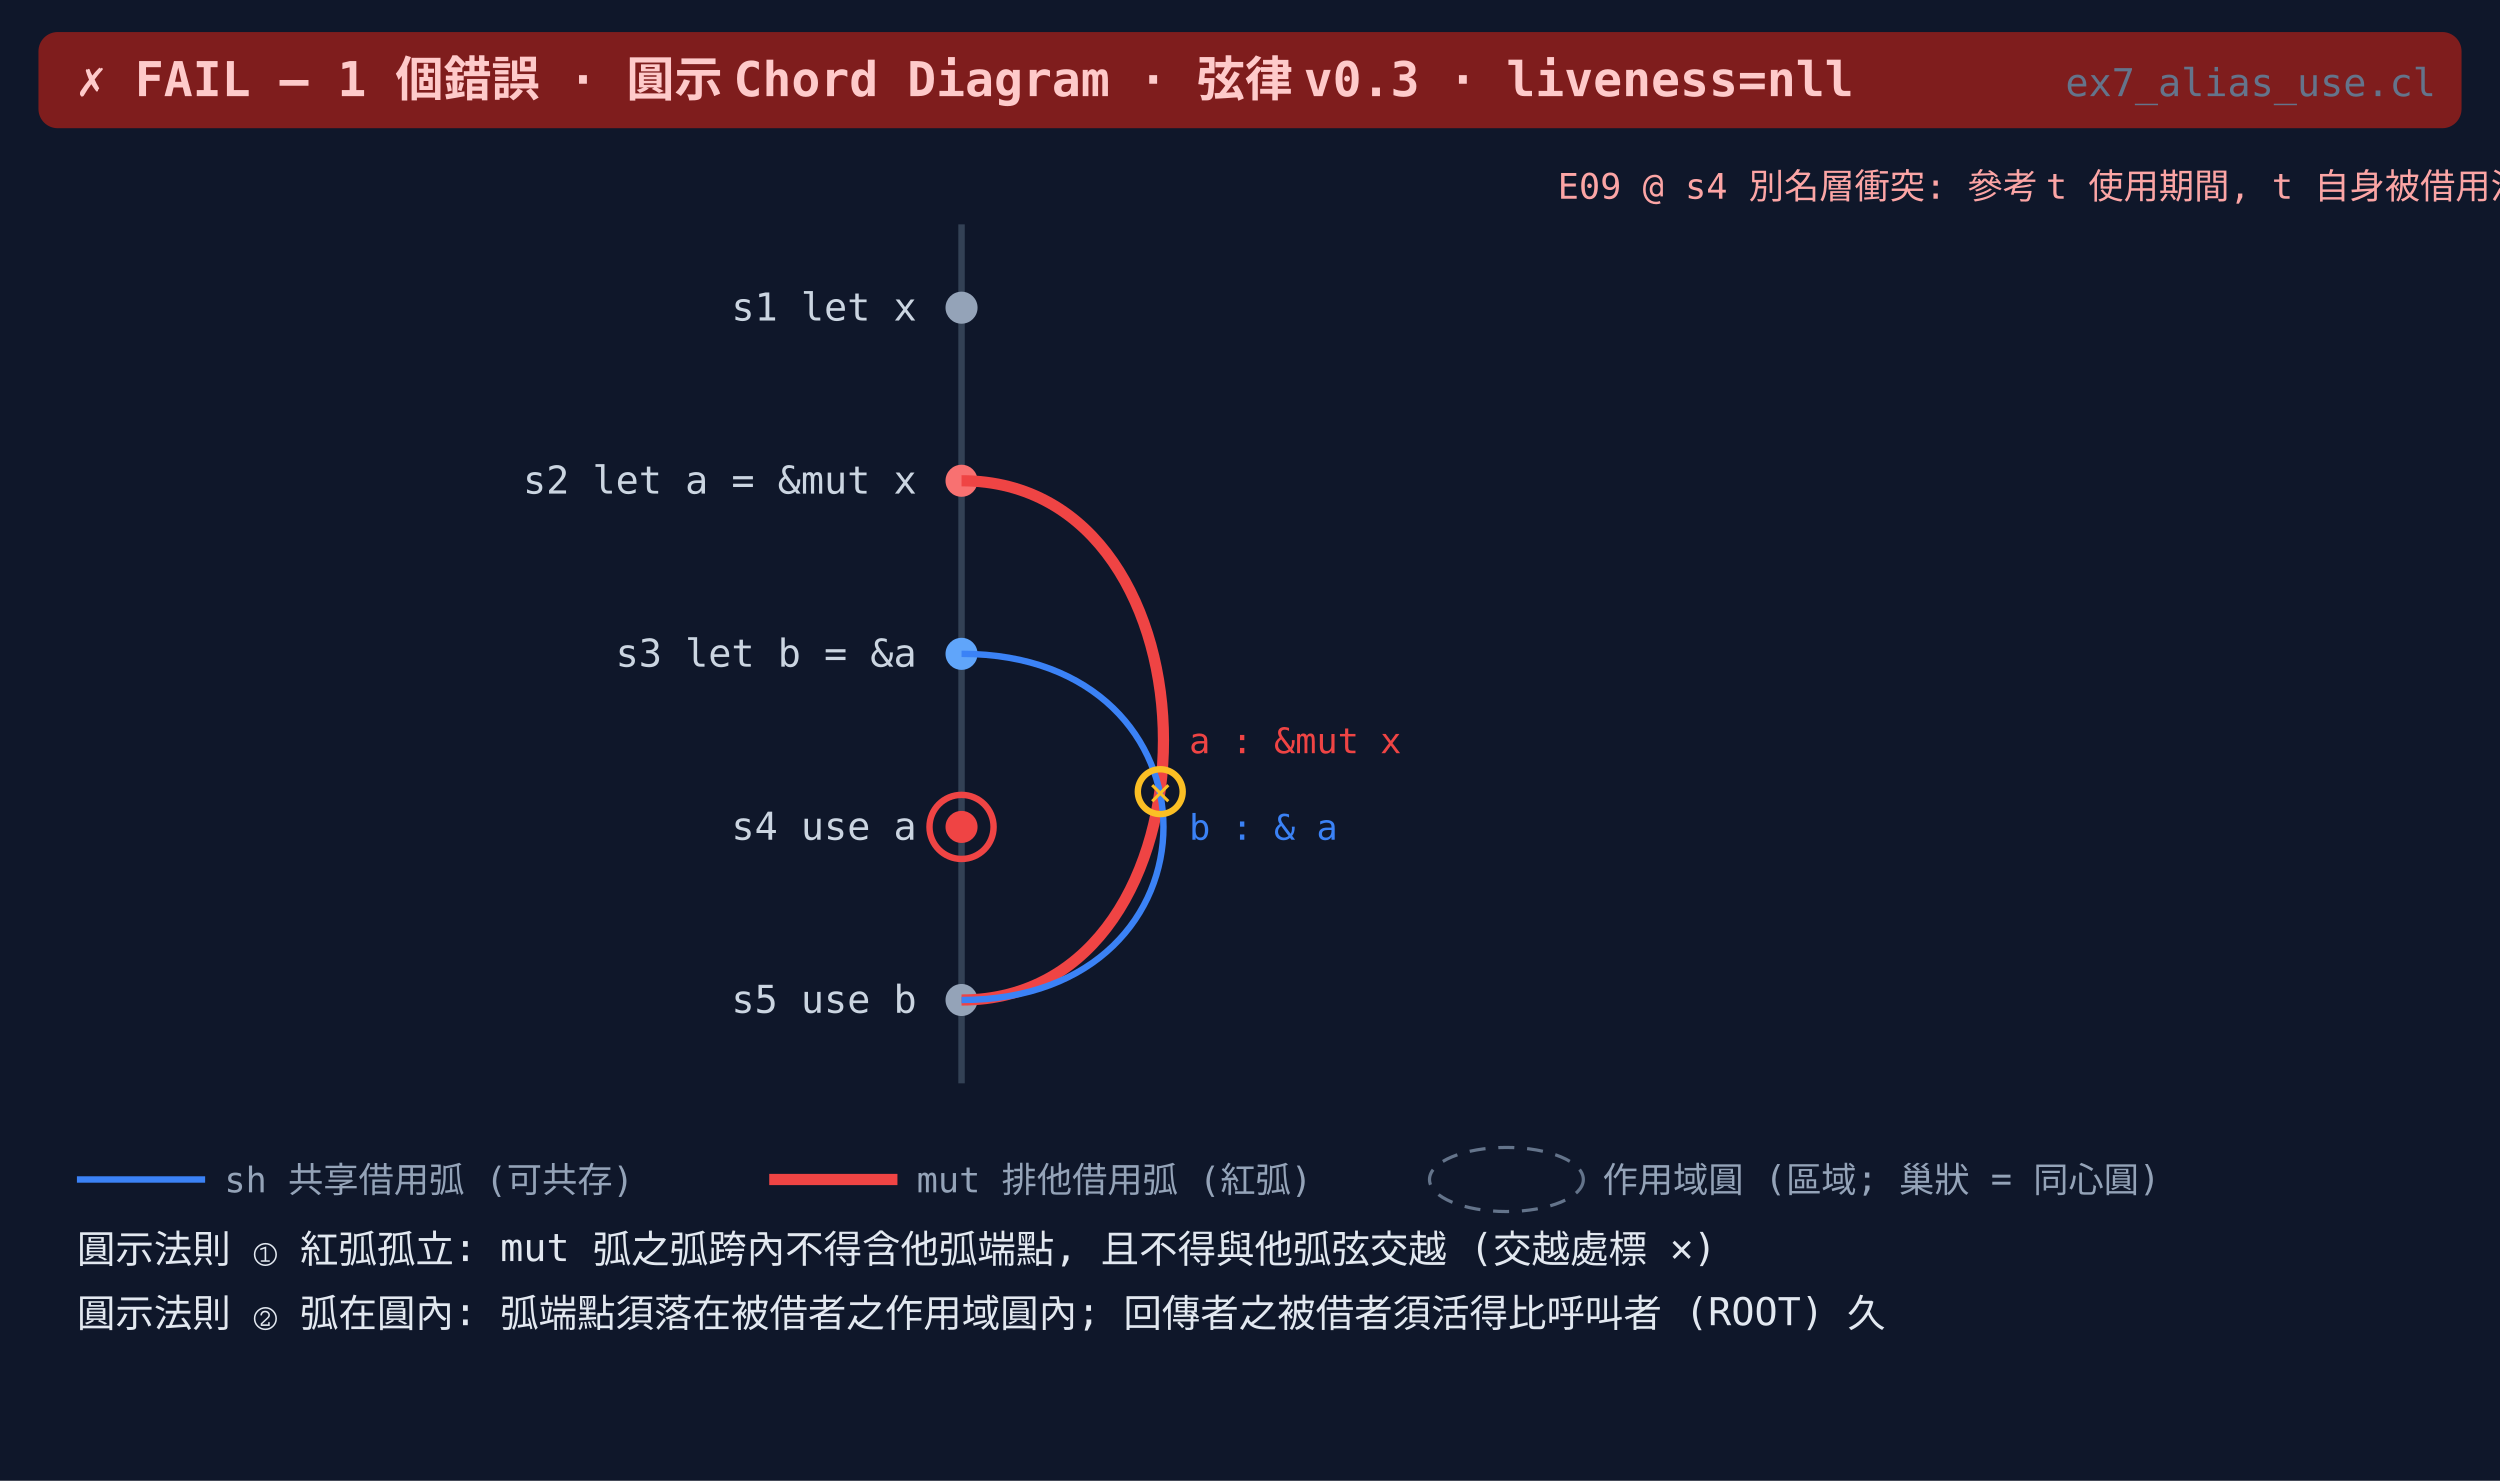
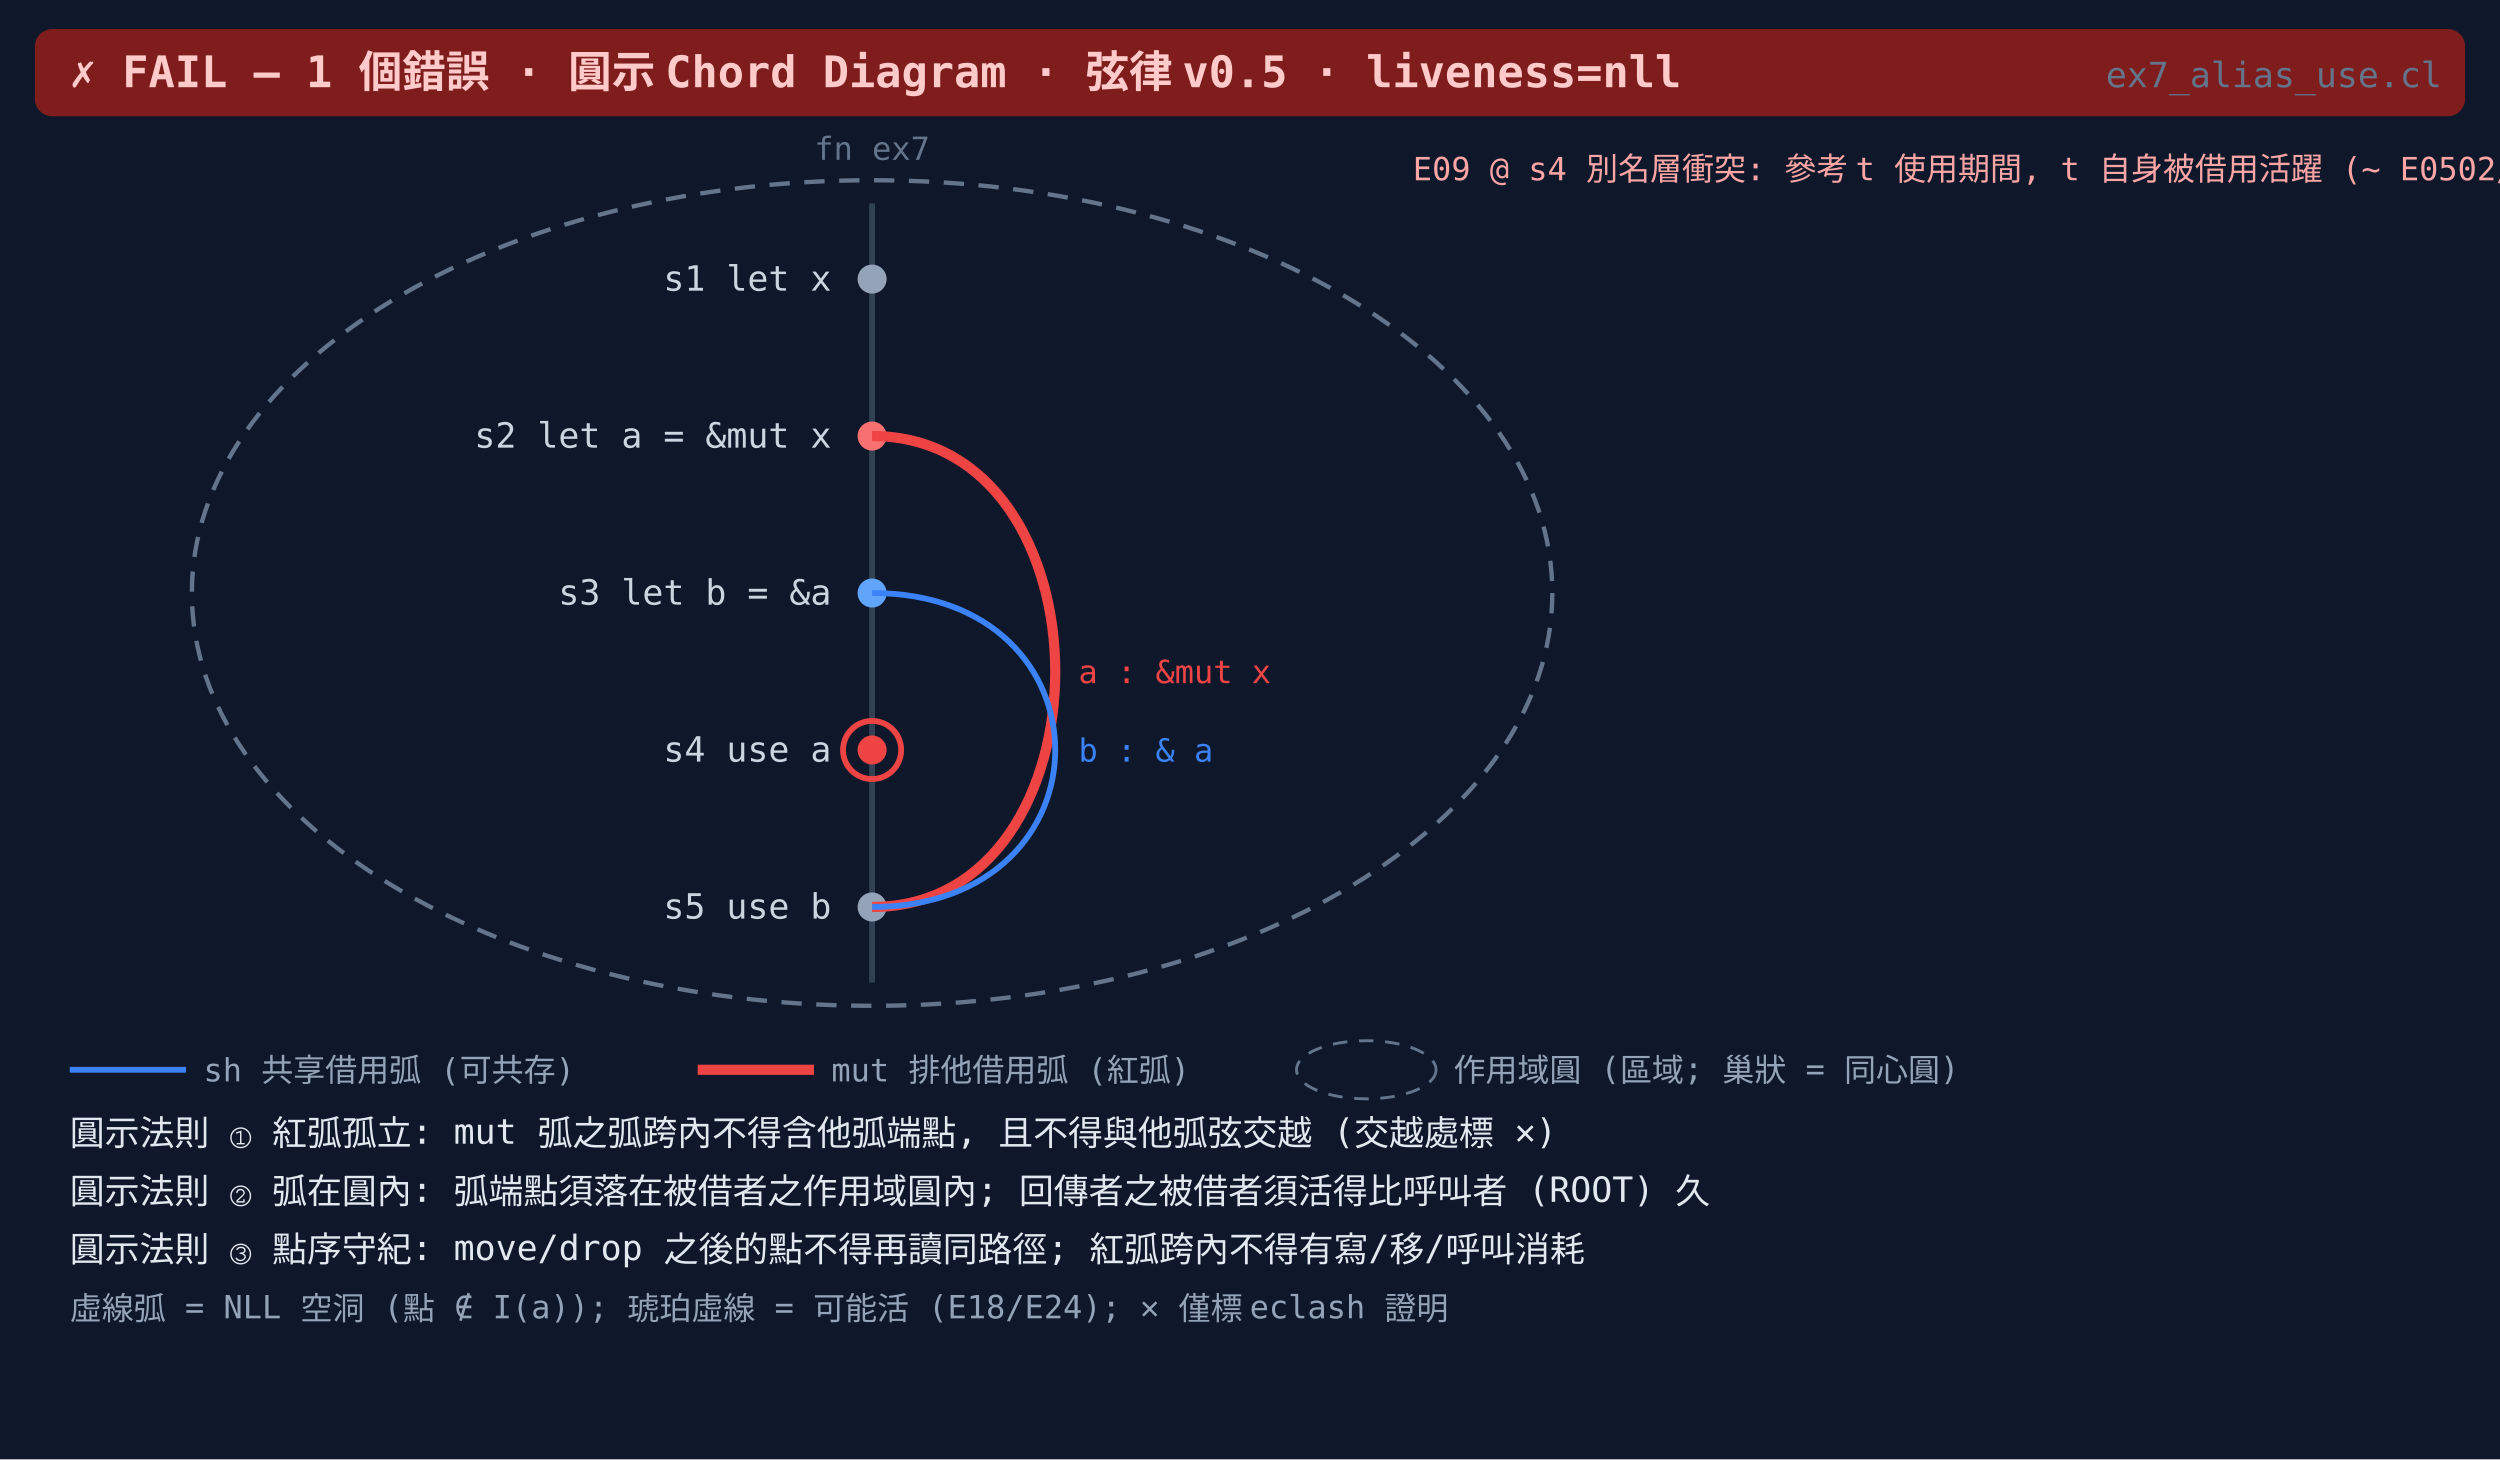
- <svg xmlns="http://www.w3.org/2000/svg" width="780" height="462" viewBox="0 0 780 462" font-family="monospace">
+ <svg xmlns="http://www.w3.org/2000/svg" width="860" height="502" viewBox="0 0 860 502" font-family="monospace">
  <rect width="100%" height="100%" fill="#0f172a" />
-   <rect x="12" y="10" width="756" height="30" rx="6" fill="#7f1d1d" />
-   <text x="24" y="30" fill="#fecaca" font-size="15" font-weight="bold">✗ FAIL — 1 個錯誤  ·  圓示 Chord Diagram · 弦律 v0.3 · liveness=nll</text>
-   <text x="760" y="30" fill="#64748b" font-size="12" text-anchor="end">ex7_alias_use.cl</text>
+   <rect x="12" y="10" width="836" height="30" rx="6" fill="#7f1d1d" />
+   <text x="24" y="30" fill="#fecaca" font-size="15" font-weight="bold">✗ FAIL — 1 個錯誤  ·  圓示 Chord Diagram · 弦律 v0.5 · liveness=nll</text>
+   <text x="840" y="30" fill="#64748b" font-size="12" text-anchor="end">ex7_alias_use.cl</text>
  <line x1="300" y1="70" x2="300" y2="338" stroke="#334155" stroke-width="2" />
+   <ellipse cx="300" cy="204" rx="234" ry="142" fill="none" stroke="#64748b" stroke-width="1.5" stroke-dasharray="7 5" />
+   <text x="300" y="55" fill="#64748b" font-size="11" text-anchor="middle">fn ex7</text>
  <circle cx="300" cy="96" r="5" fill="#94a3b8" />
  <text x="286" y="100" fill="#cbd5e1" font-size="12" text-anchor="end">s1  let x</text>
  <circle cx="300" cy="150" r="5" fill="#f87171" />
  <text x="286" y="154" fill="#cbd5e1" font-size="12" text-anchor="end">s2  let a = &amp;mut x</text>
  <circle cx="300" cy="204" r="5" fill="#60a5fa" />
  <text x="286" y="208" fill="#cbd5e1" font-size="12" text-anchor="end">s3  let b = &amp;a</text>
  <circle cx="300" cy="258" r="5" fill="#ef4444" />
  <circle cx="300" cy="258" r="10" fill="none" stroke="#ef4444" stroke-width="2" />
  <text x="286" y="262" fill="#cbd5e1" font-size="12" text-anchor="end">s4  use a</text>
  <circle cx="300" cy="312" r="5" fill="#94a3b8" />
  <text x="286" y="316" fill="#cbd5e1" font-size="12" text-anchor="end">s5  use b</text>
  <path d="M 300 150 C 384 150, 384 312, 300 312" fill="none" stroke="#ef4444" stroke-width="3.5" />
  <text x="371" y="235" fill="#ef4444" font-size="11">a : &amp;mut x</text>
  <path d="M 300 204 C 384 204, 384 312, 300 312" fill="none" stroke="#3b82f6" stroke-width="2" />
  <text x="371" y="262" fill="#3b82f6" font-size="11">b : &amp; a</text>
-   <circle cx="362" cy="247" r="7" fill="none" stroke="#fbbf24" stroke-width="2" />
-   <text x="362" y="251" fill="#fbbf24" font-size="12" text-anchor="middle">✕</text>
  <text x="486" y="62" fill="#fca5a5" font-size="11">E09 @ s4  別名層衝突: 參考 t 使用期間, t 自身被借用活躍 (~ E0502/E</text>
  <line x1="24" y1="368" x2="64" y2="368" stroke="#3b82f6" stroke-width="2" />
  <text x="70" y="372" fill="#94a3b8" font-size="11">sh 共享借用弧 (可共存)</text>
  <line x1="240" y1="368" x2="280" y2="368" stroke="#ef4444" stroke-width="3.5" />
  <text x="286" y="372" fill="#94a3b8" font-size="11">mut 排他借用弧 (紅弧)</text>
  <ellipse cx="470" cy="368" rx="24" ry="10" fill="none" stroke="#64748b" stroke-dasharray="5 4" />
  <text x="500" y="372" fill="#94a3b8" font-size="11">作用域圓 (區域; 巢狀 = 同心圓)</text>
  <text x="24" y="394" fill="#e2e8f0" font-size="12">圓示法則 ① 紅弧孤立: mut 弧之弧跨內不得含他弧端點, 且不得與他弧弦交越 (交越處標 ✕)</text>
  <text x="24" y="414" fill="#e2e8f0" font-size="12">圓示法則 ② 弧在圓內: 弧端點須落在被借者之作用域圓內; 回傳者之被借者須活得比呼叫者 (ROOT) 久</text>
+   <text x="24" y="434" fill="#e2e8f0" font-size="12">圓示法則 ③ 點序守紀: move/drop 之後的點不得再讀同路徑; 紅弧跨內不得有寫/移/呼叫消耗</text>
+   <text x="24" y="454" fill="#94a3b8" font-size="11">虛線弧 = NLL 空洞 (點 ∉ I(a)); 琥珀虛線 = 可能活 (E18/E24); ✕ 僅標 eclash 證明</text>
</svg>
